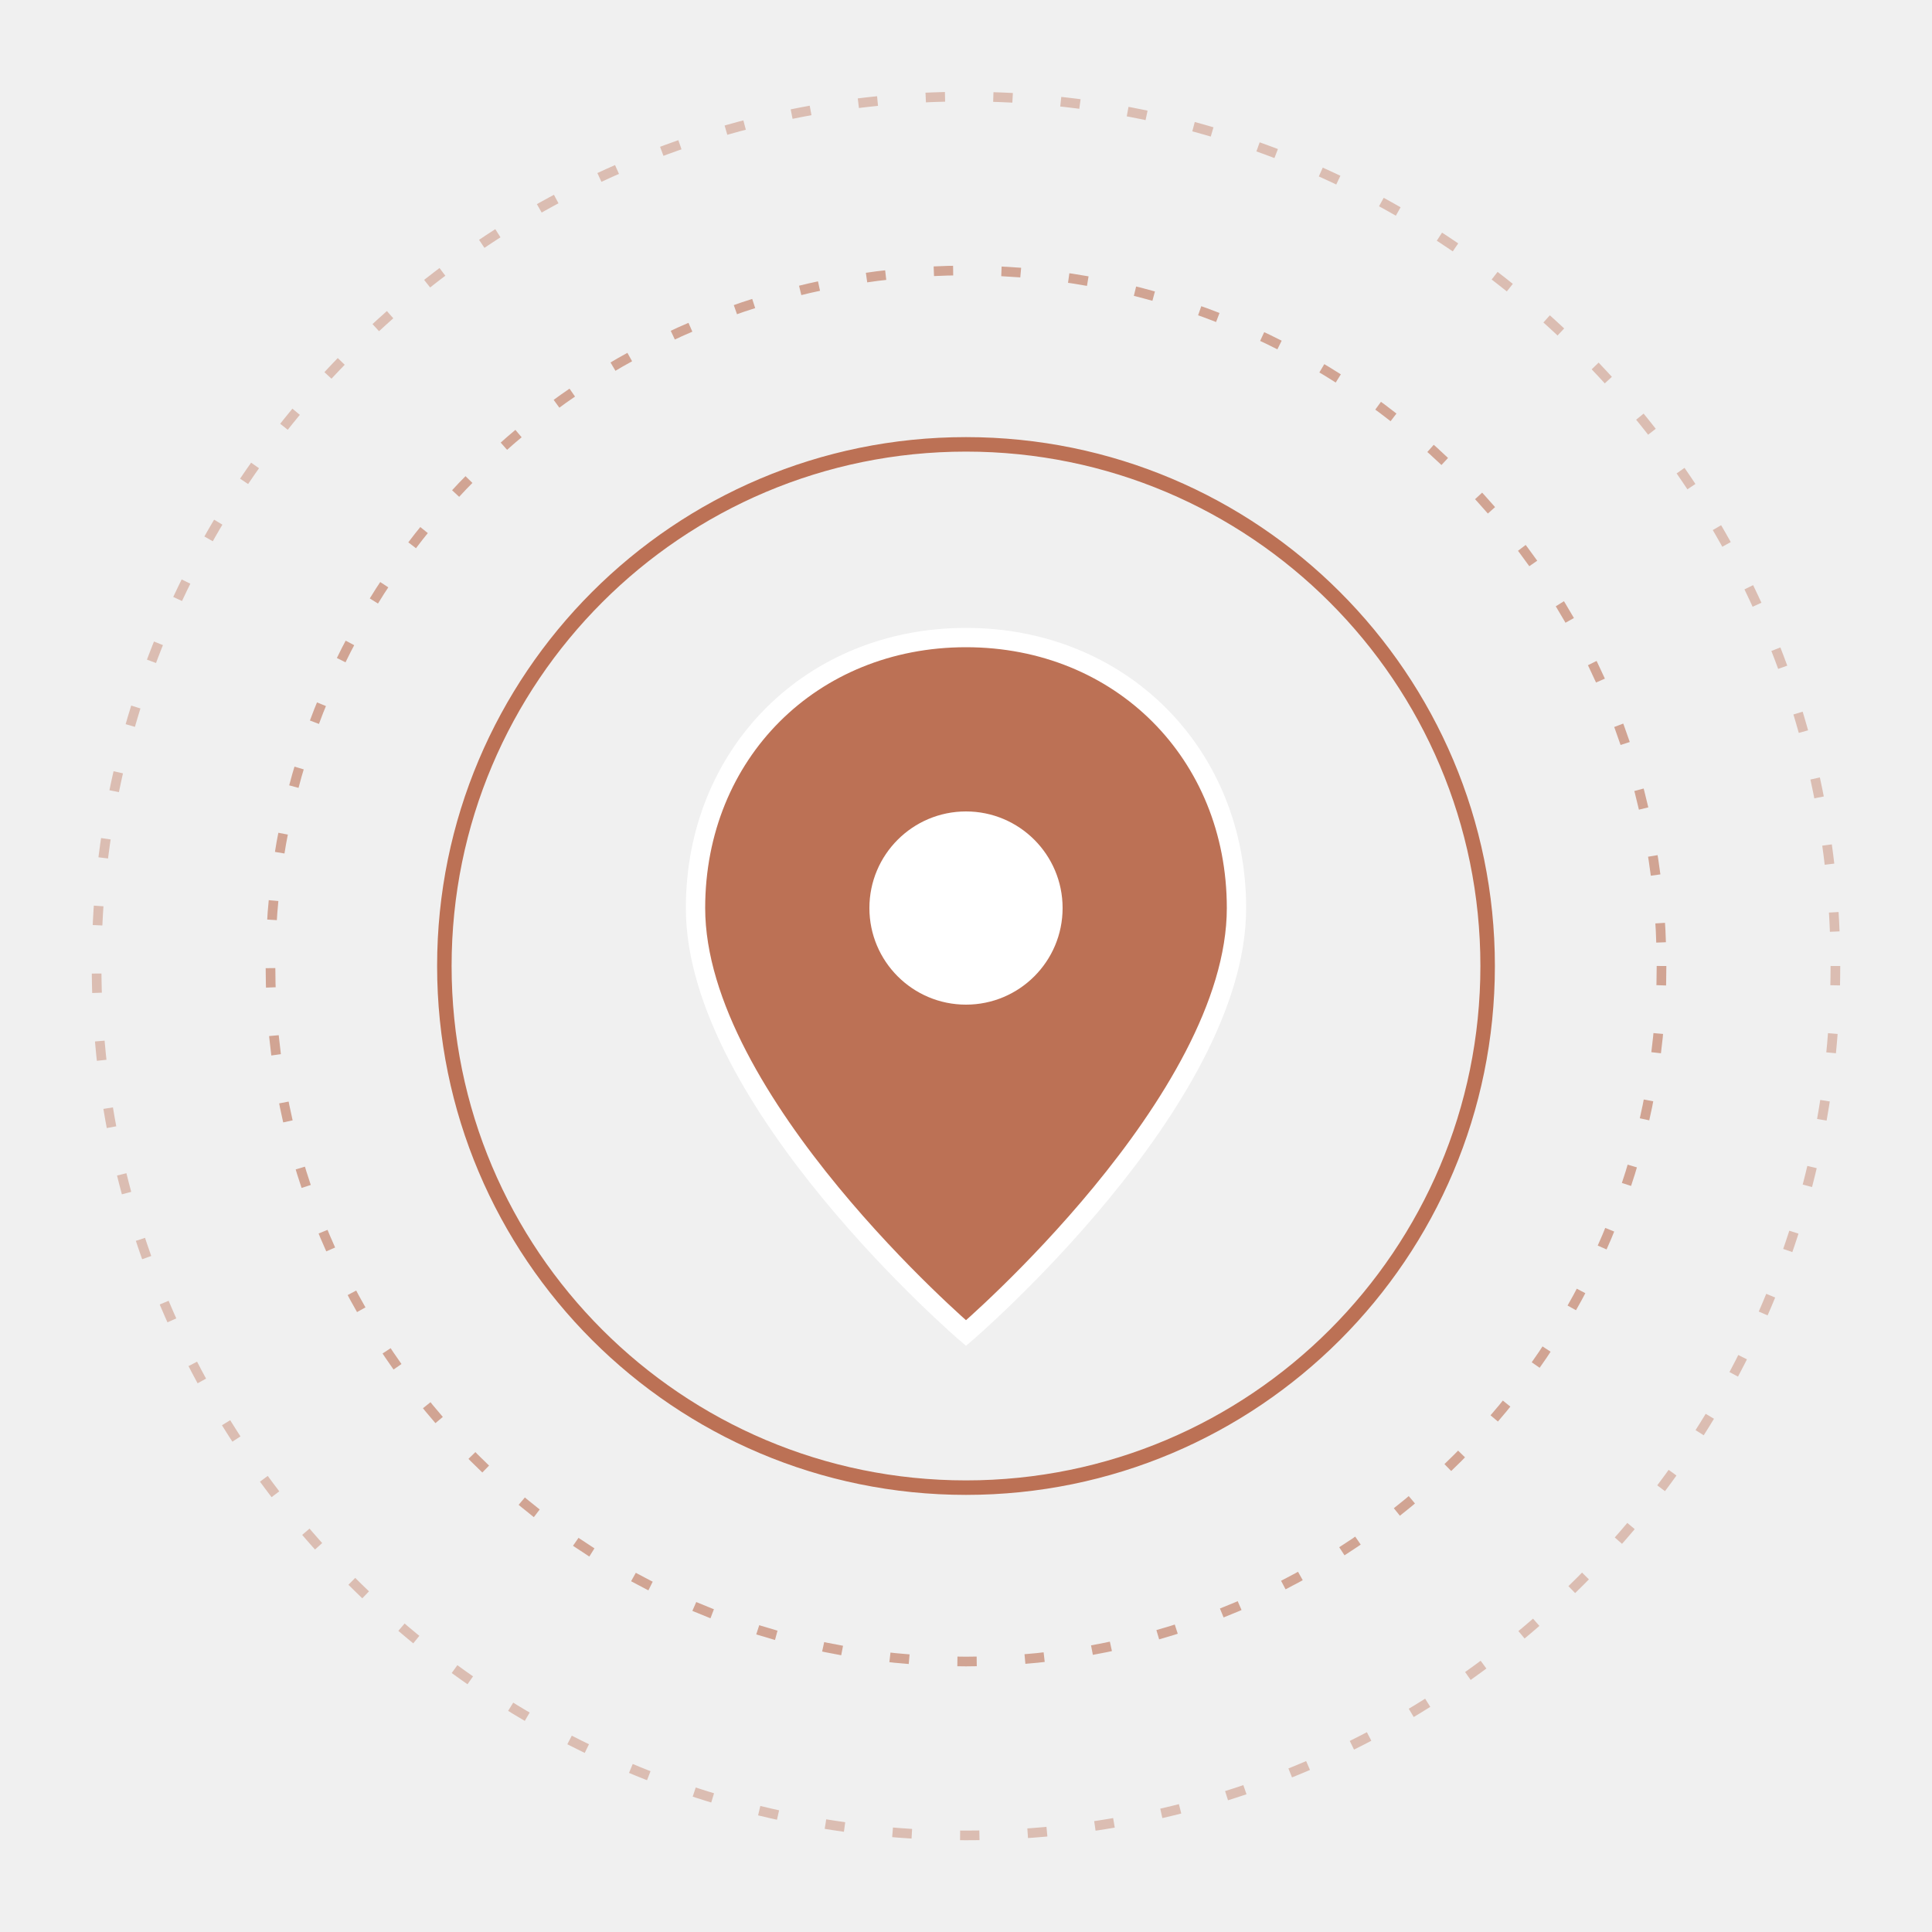
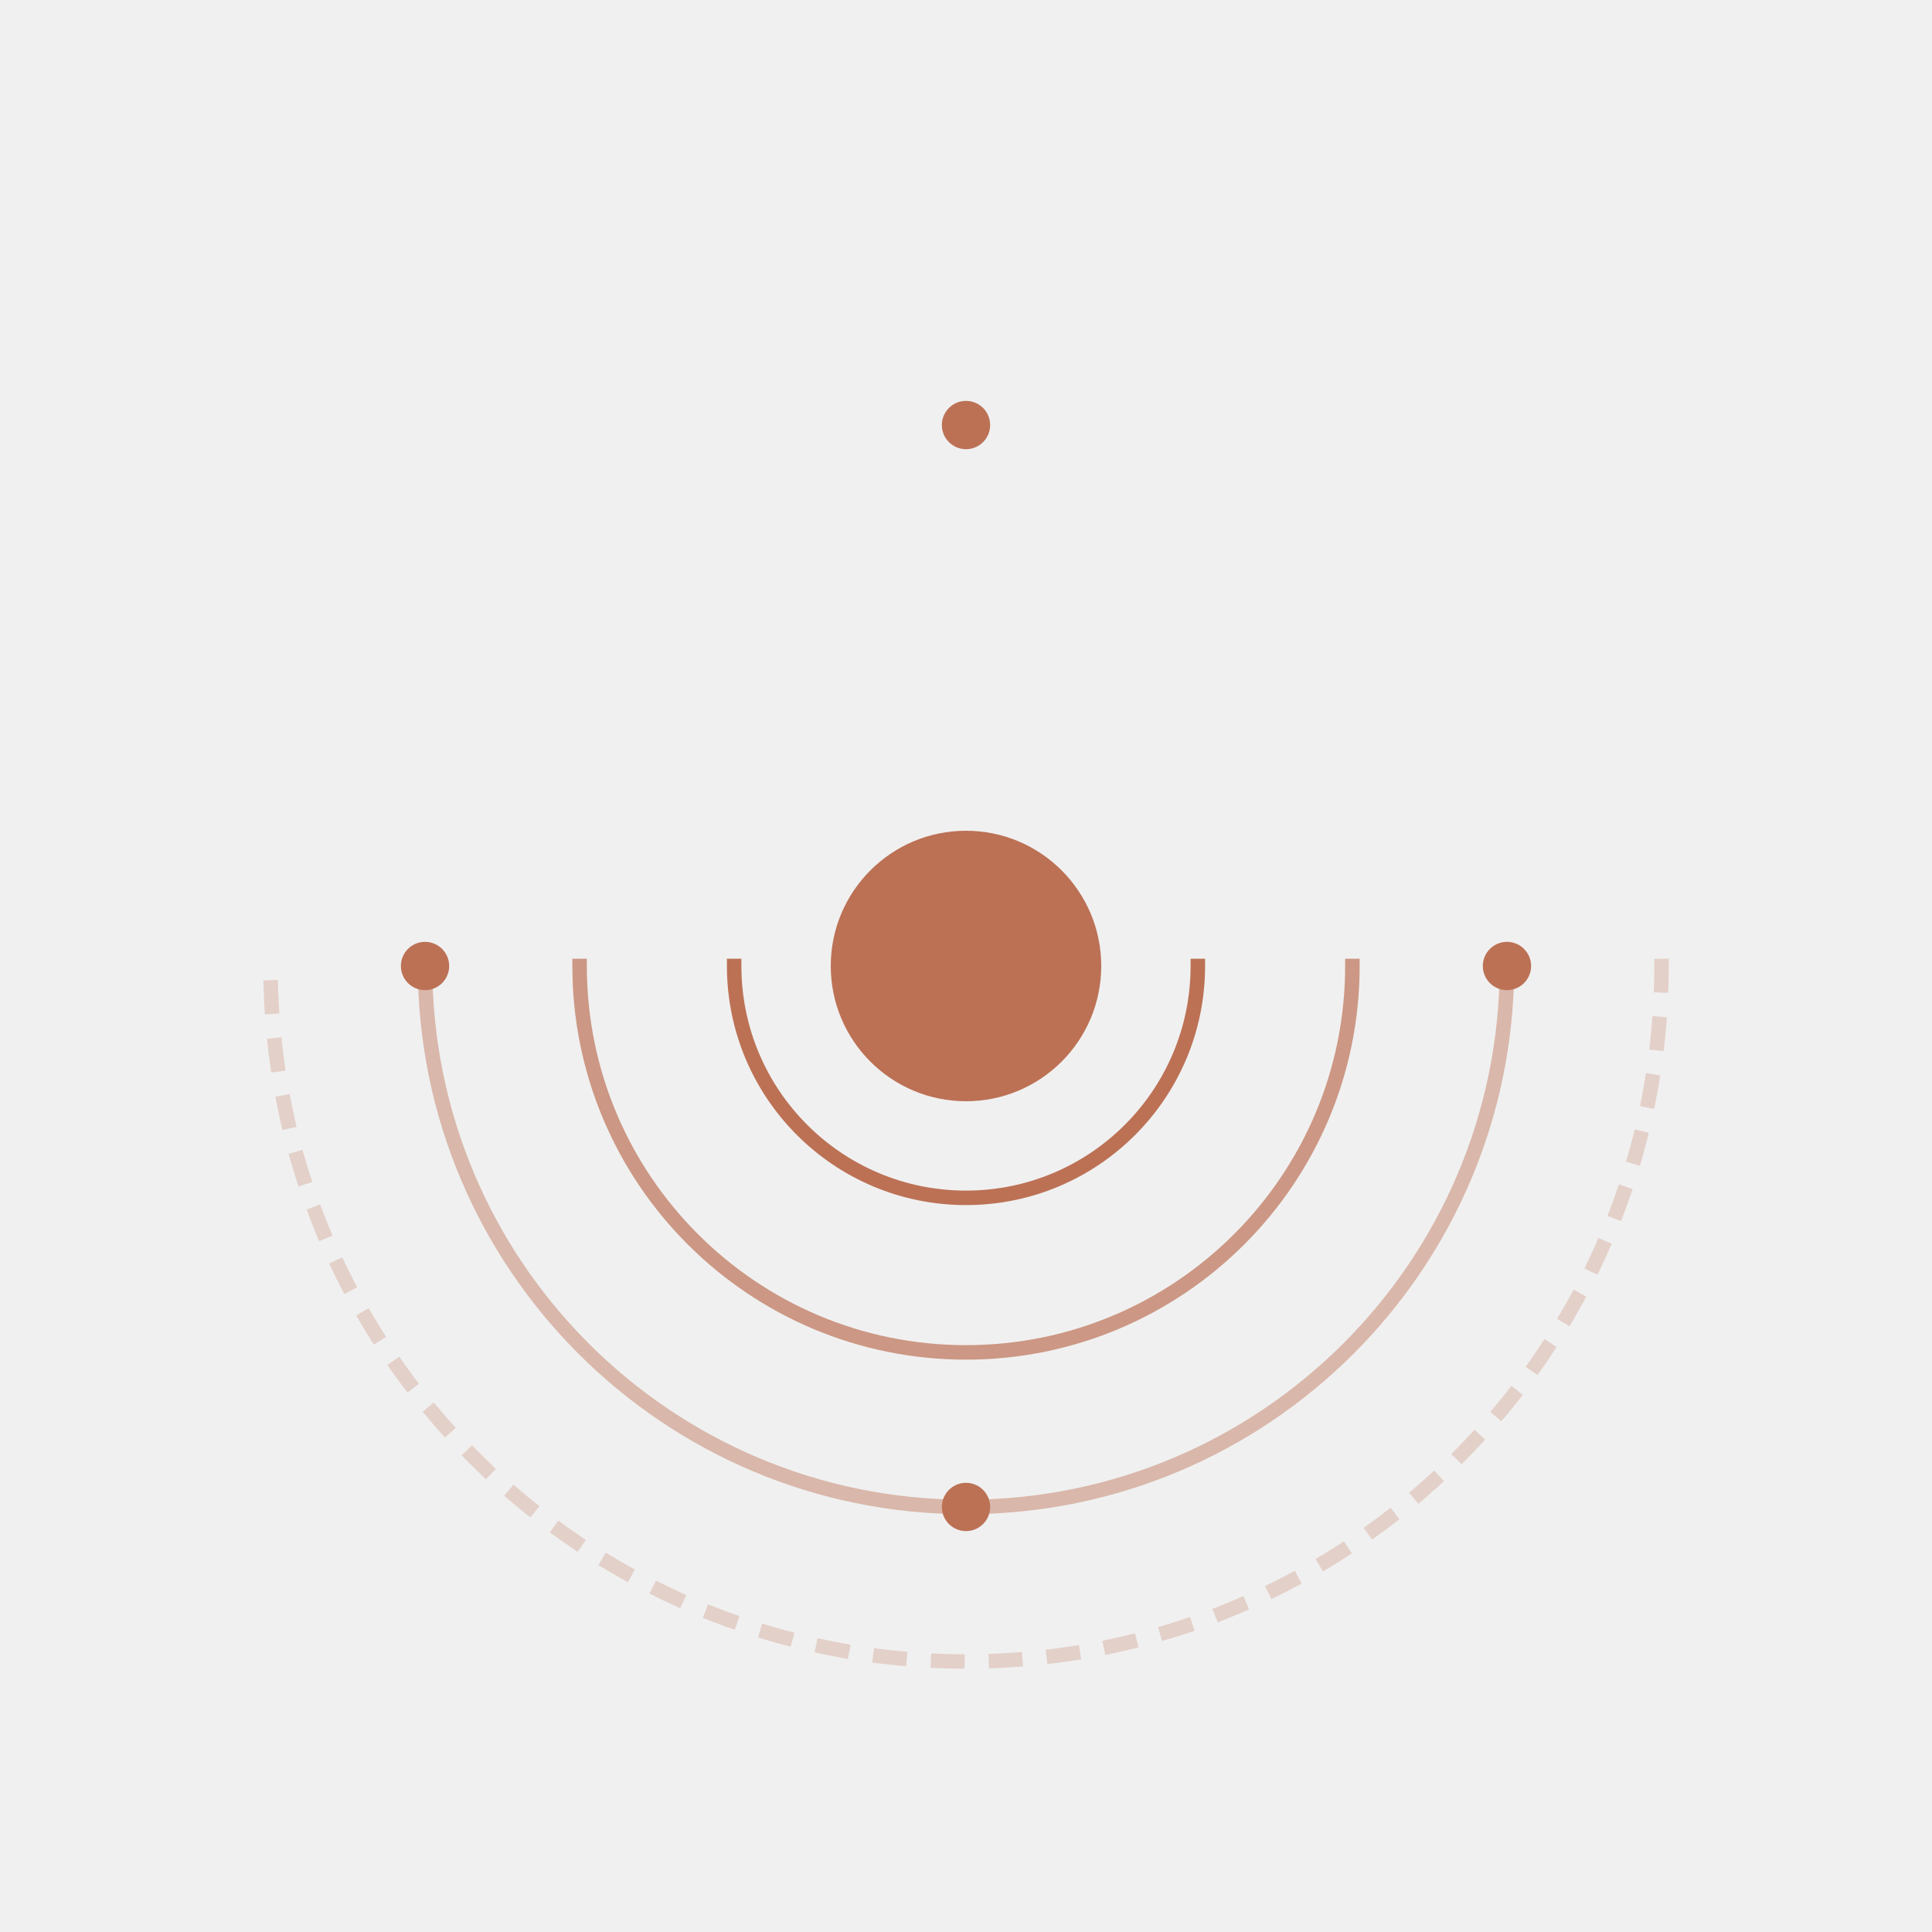
<svg xmlns="http://www.w3.org/2000/svg" width="200" height="200" viewBox="0 0 200 200" fill="none">
-   <circle cx="100" cy="100" r="90" fill="none" stroke="#bc7155" stroke-width="1" stroke-dasharray="2 5" opacity="0.4" />
-   <circle cx="100" cy="100" r="72" fill="none" stroke="#bc7155" stroke-width="1" stroke-dasharray="2 5" opacity="0.6" />
-   <circle cx="100" cy="100" r="54" fill="none" stroke="#bc7155" stroke-width="1.5" />
-   <g transform="translate(100, 100)">
-     <path d="M0 -34 C-16 -34 -28 -22 -28 -6 C-28 14 0 38 0 38 C0 38 28 14 28 -6 C28 -22 16 -34 0 -34 Z" fill="#bc7155" stroke="#ffffff" stroke-width="2" />
-     <circle cx="0" cy="-6" r="10" fill="#ffffff" />
-   </g>
+   <circle cx="100" cy="100" r="14" fill="#bc7155" />
+   <path d="M124 100 A 24 24 0 0 1 100 124 A 24 24 0 0 1 76 100" stroke="#bc7155" stroke-width="1.5" fill="none" stroke-linecap="square" />
+   <path d="M140 100 A 40 40 0 0 1 100 140 A 40 40 0 0 1 60 100" stroke="#bc7155" stroke-width="1.5" fill="none" stroke-linecap="square" opacity="0.7" />
+   <path d="M156 100 A 56 56 0 0 1 100 156 A 56 56 0 0 1 44 100" stroke="#bc7155" stroke-width="1.5" fill="none" stroke-linecap="square" opacity="0.45" />
+   <path d="M172 100 A 72 72 0 0 1 100 172 A 72 72 0 0 1 28 100" stroke="#bc7155" stroke-width="1.5" fill="none" stroke-linecap="square" opacity="0.25" stroke-dasharray="2 4" />
+   <circle cx="100" cy="44" r="2.5" fill="#bc7155" />
+   <circle cx="156" cy="100" r="2.5" fill="#bc7155" />
+   <circle cx="100" cy="156" r="2.5" fill="#bc7155" />
+   <circle cx="44" cy="100" r="2.5" fill="#bc7155" />
</svg>
